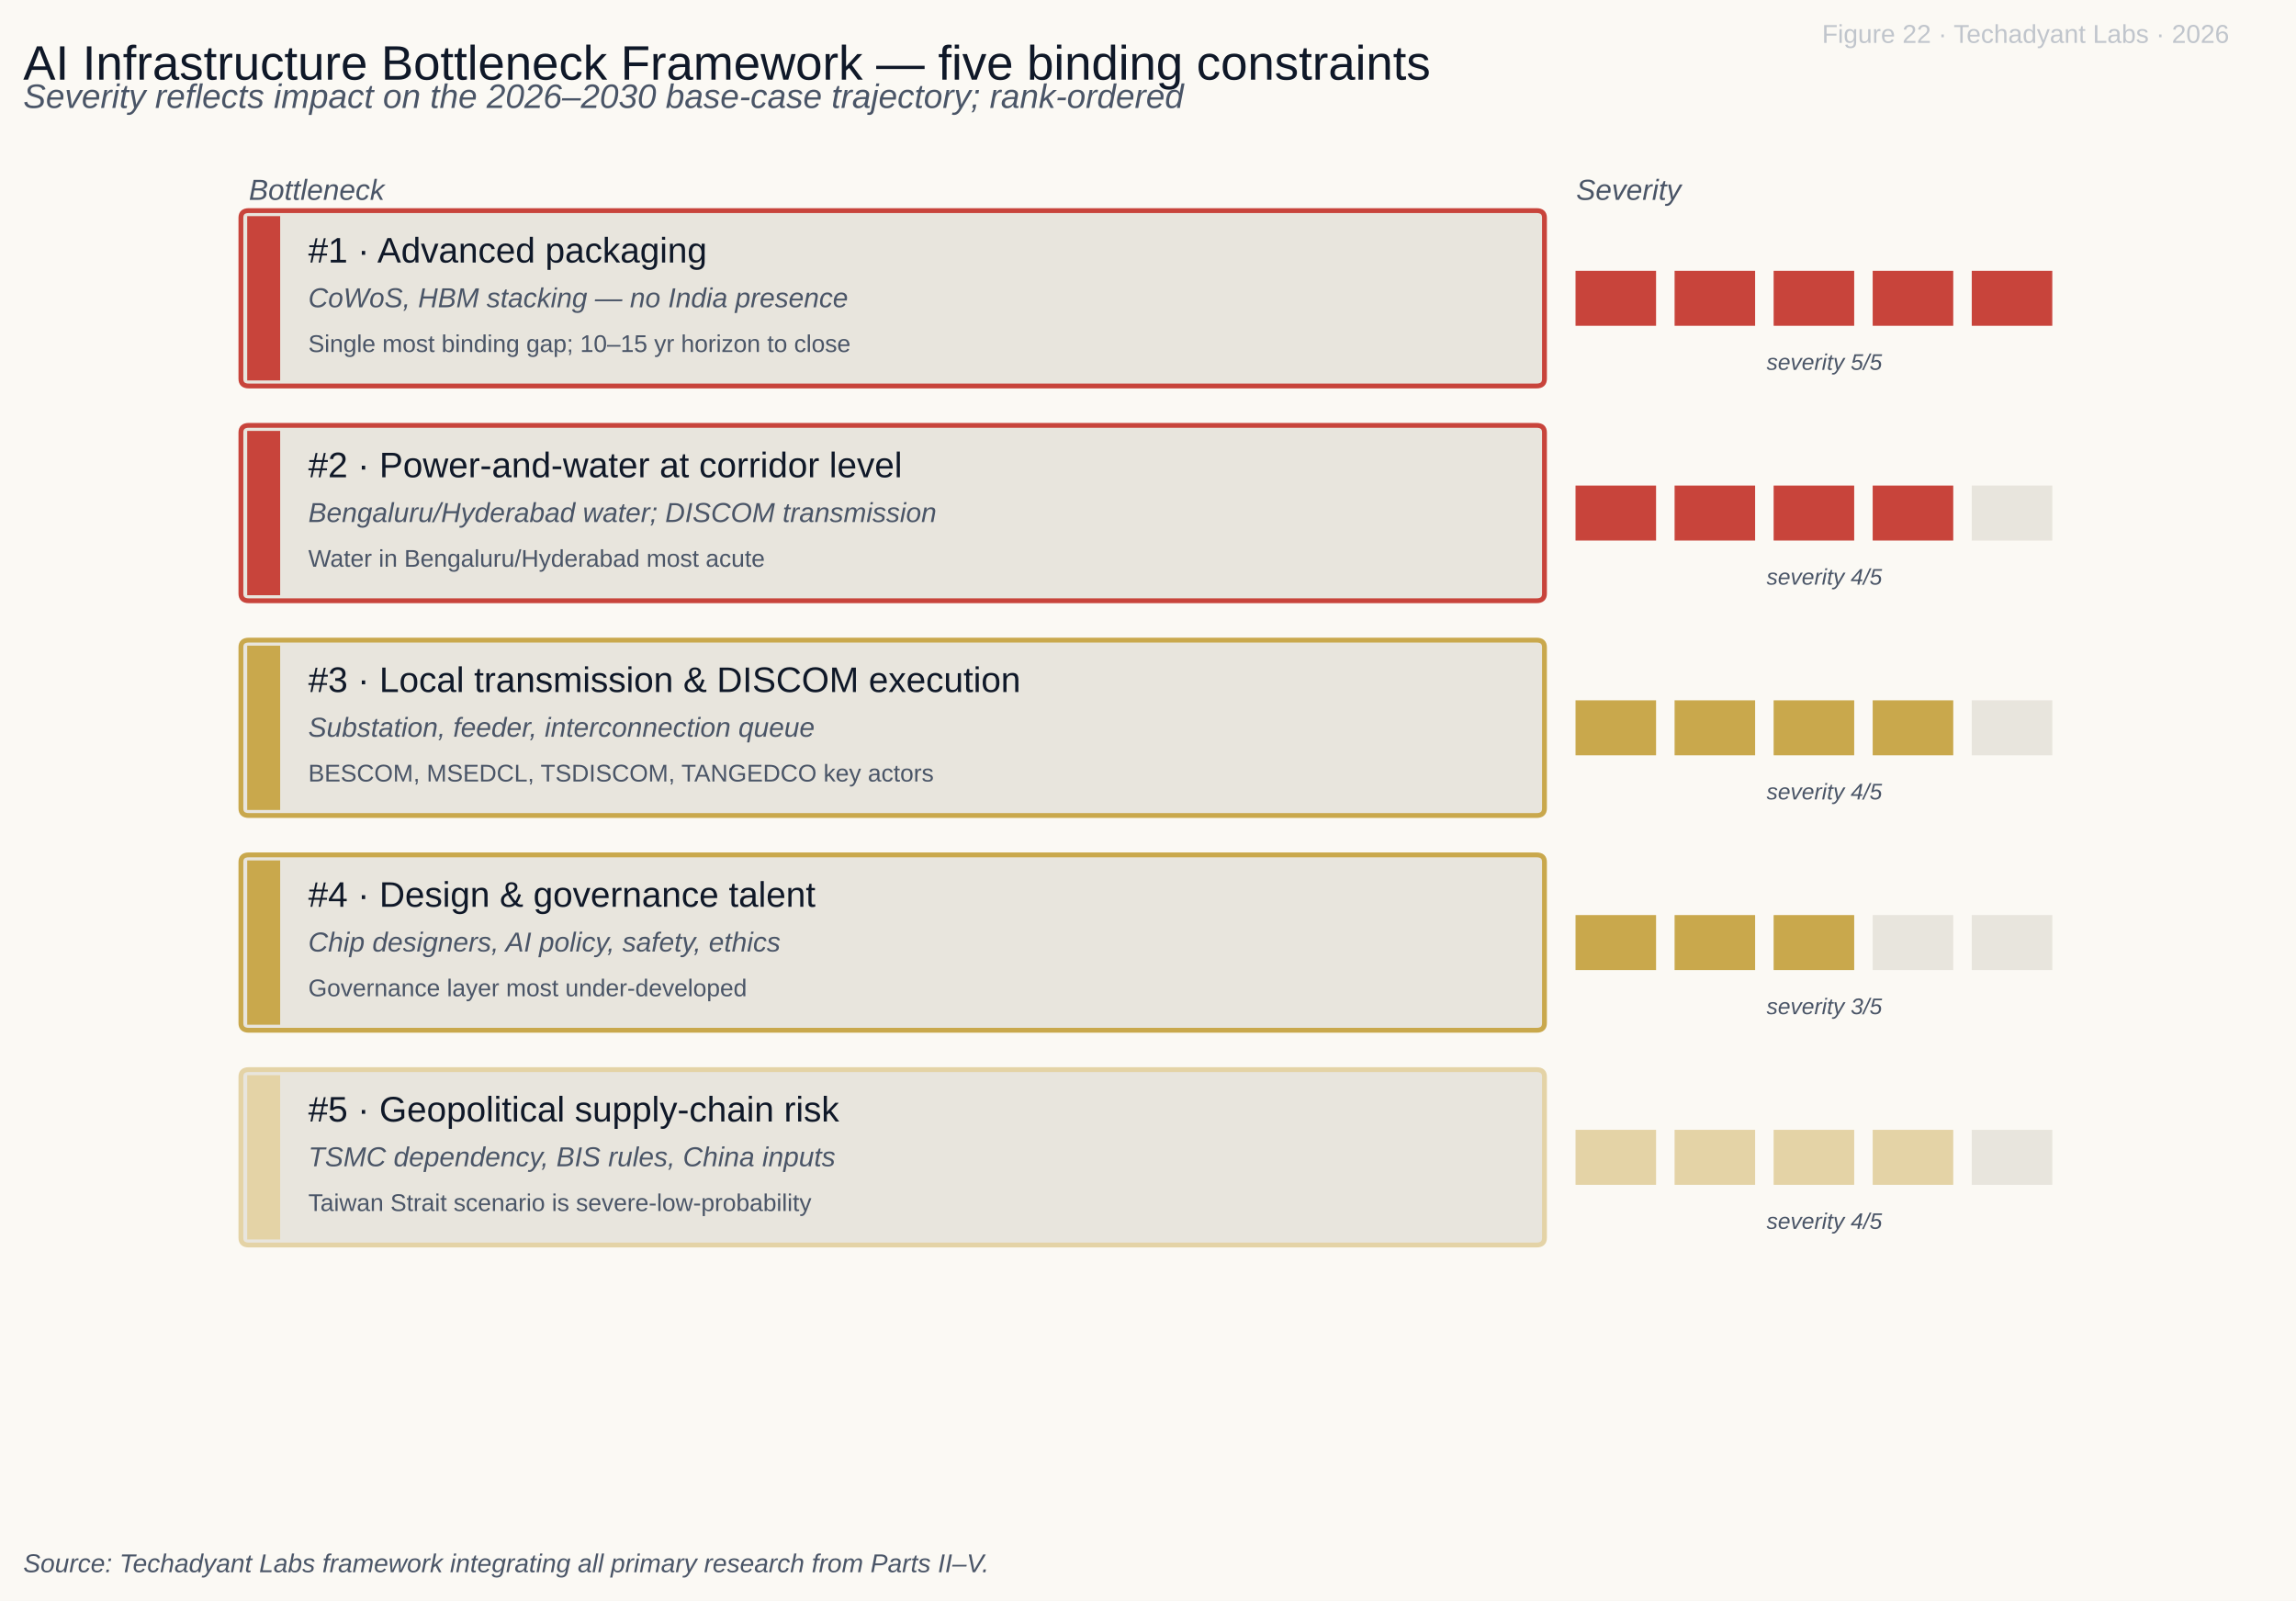
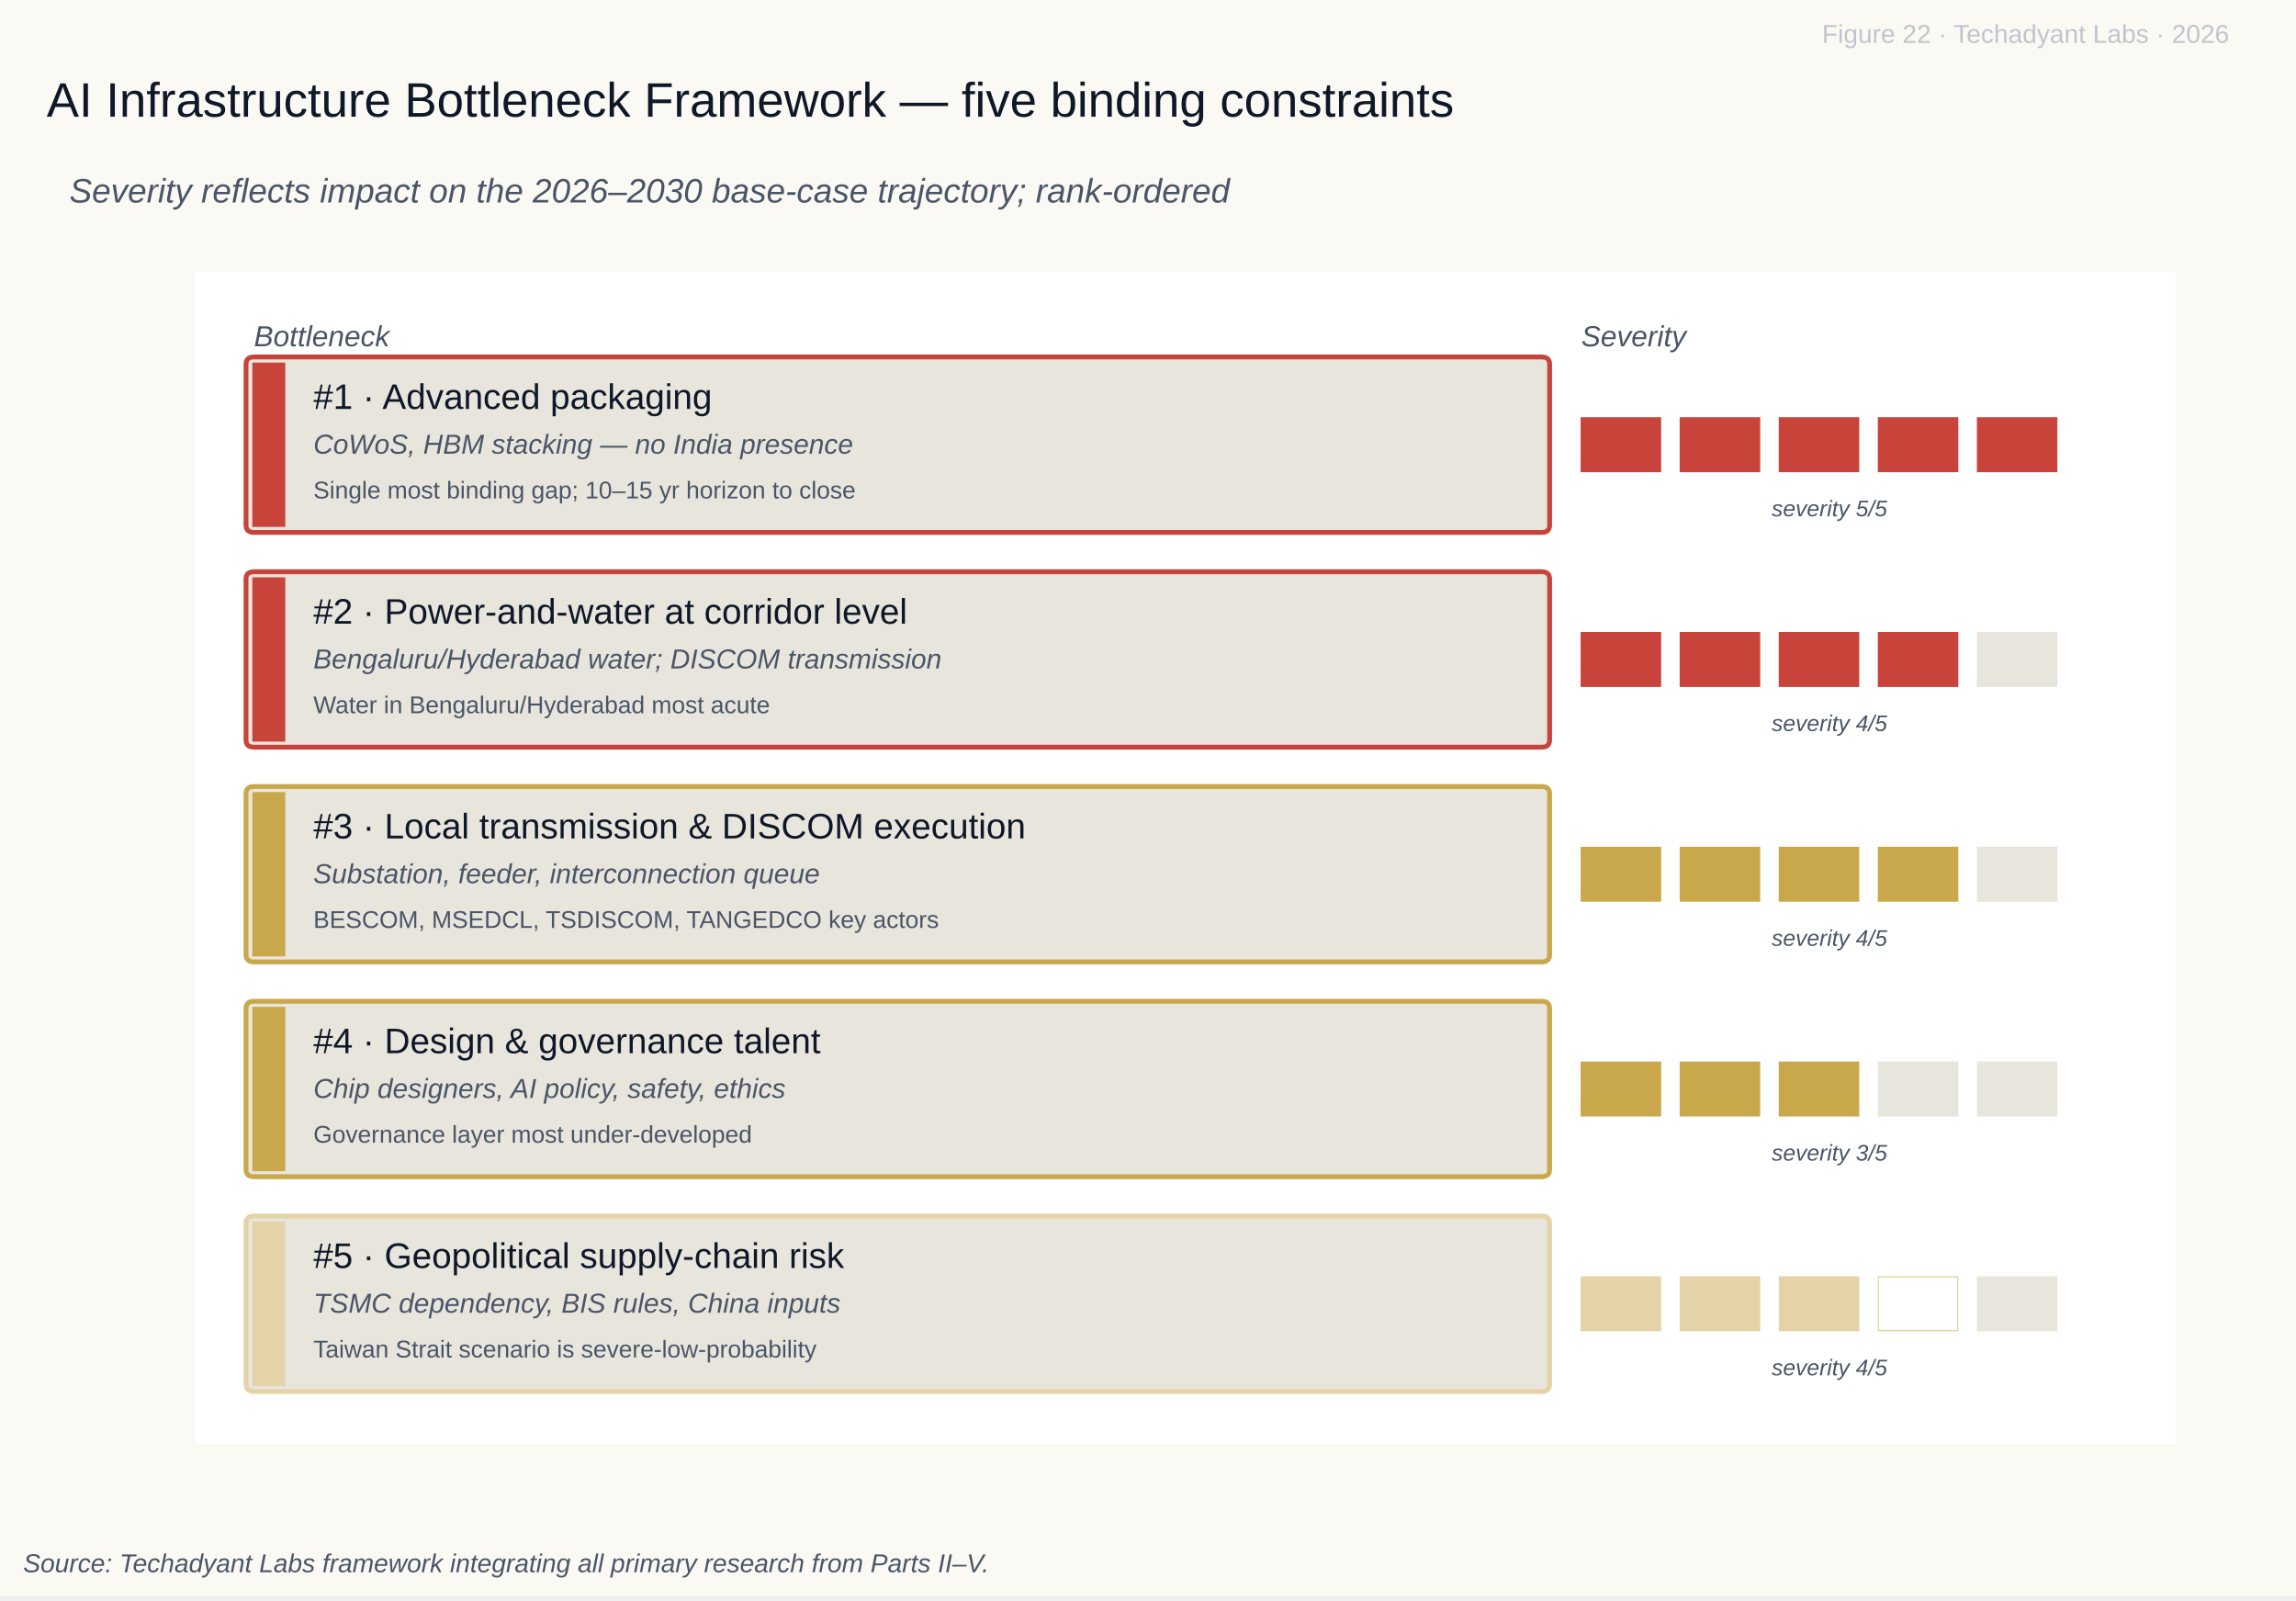
- <svg xmlns="http://www.w3.org/2000/svg" width="711.36pt" height="495.902pt" viewBox="0 0 711.36 495.902" version="1.1">
+ <svg xmlns="http://www.w3.org/2000/svg" version="1.1" viewBox="0 0 711.36 495.9">
  <defs>
-     <style type="text/css">*{stroke-linejoin: round; stroke-linecap: butt}</style>
+     <style>
+       .st0, .st1, .st2, .st3 {
+         fill: #e8e5dd;
+       }
+ 
+       .st0, .st1, .st3 {
+         stroke-width: 1.5px;
+       }
+ 
+       .st0, .st4, .st5 {
+         stroke: #c9a84c;
+       }
+ 
+       .st1, .st6, .st7, .st8 {
+         stroke: #e4d3a6;
+       }
+ 
+       .st6, .st7 {
+         fill: #e4d3a6;
+       }
+ 
+       .st2 {
+         stroke: #e8e5dd;
+       }
+ 
+       .st2, .st7, .st4, .st9, .st8 {
+         stroke-width: .4px;
+       }
+ 
+       .st10 {
+         font-size: 11px;
+       }
+ 
+       .st10, .st11, .st12, .st13, .st14, .st15, .st16, .st17, .st18 {
+         isolation: isolate;
+       }
+ 
+       .st10, .st12, .st13, .st14 {
+         font-family: ArialMT, Arial;
+       }
+ 
+       .st10, .st13 {
+         fill: #0f1828;
+       }
+ 
+       .st19 {
+         fill: #fbf9f4;
+       }
+ 
+       .st20, .st8 {
+         fill: #fff;
+       }
+ 
+       .st11, .st12 {
+         font-size: 8px;
+       }
+ 
+       .st11, .st14, .st15, .st16, .st17, .st18 {
+         fill: #4a5567;
+       }
+ 
+       .st11, .st15, .st16, .st17, .st18 {
+         font-family: Arial-ItalicMT, Arial;
+         font-style: italic;
+       }
+ 
+       .st21, .st9 {
+         fill: #c8443b;
+       }
+ 
+       .st21, .st9, .st3 {
+         stroke: #c8443b;
+       }
+ 
+       .st12 {
+         fill: #c0c5cc;
+       }
+ 
+       .st22 {
+         fill: none;
+       }
+ 
+       .st4, .st5 {
+         fill: #c9a84c;
+       }
+ 
+       .st13 {
+         font-size: 15px;
+       }
+ 
+       .st14 {
+         font-size: 7.5px;
+       }
+ 
+       .st15 {
+         font-size: 9px;
+       }
+ 
+       .st16 {
+         font-size: 8.5px;
+       }
+ 
+       .st17 {
+         font-size: 7px;
+       }
+ 
+       .st18 {
+         font-size: 10.5px;
+       }
+     </style>
  </defs>
-   <g id="figure_1">
-     <g id="patch_1">
-       <path d="M 0 495.902  L 711.36 495.902  L 711.36 0  L 0 0  z " style="fill: #fbf9f4" />
-     </g>
-     <g id="axes_1">
-       <g id="patch_2">
-         <path d="M 77.094 119.572  L 476.064 119.572  Q 478.519 119.572 478.519 117.355  L 478.519 67.459  Q 478.519 65.241 476.064 65.241  L 77.094 65.241  Q 74.639 65.241 74.639 67.459  L 74.639 117.355  Q 74.639 119.572 77.094 119.572  z " clip-path="url(#pc94c2e6623)" style="fill: #e8e5dd; stroke: #c8443b; stroke-width: 1.5; stroke-linejoin: miter" />
-       </g>
-       <g id="patch_3">
-         <path d="M 77.094 117.355  L 86.301 117.355  L 86.301 67.459  L 77.094 67.459  z " clip-path="url(#pc94c2e6623)" style="fill: #c8443b; stroke: #c8443b; stroke-linejoin: miter" />
-       </g>
-       <g id="patch_4">
-         <path d="M 488.34 100.723  L 512.892 100.723  L 512.892 84.091  L 488.34 84.091  z " clip-path="url(#pc94c2e6623)" style="fill: #c8443b; stroke: #c8443b; stroke-width: 0.4; stroke-linejoin: miter" />
-       </g>
-       <g id="patch_5">
-         <path d="M 519.03 100.723  L 543.582 100.723  L 543.582 84.091  L 519.03 84.091  z " clip-path="url(#pc94c2e6623)" style="fill: #c8443b; stroke: #c8443b; stroke-width: 0.4; stroke-linejoin: miter" />
-       </g>
-       <g id="patch_6">
-         <path d="M 549.72 100.723  L 574.272 100.723  L 574.272 84.091  L 549.72 84.091  z " clip-path="url(#pc94c2e6623)" style="fill: #c8443b; stroke: #c8443b; stroke-width: 0.4; stroke-linejoin: miter" />
-       </g>
-       <g id="patch_7">
-         <path d="M 580.41 100.723  L 604.962 100.723  L 604.962 84.091  L 580.41 84.091  z " clip-path="url(#pc94c2e6623)" style="fill: #c8443b; stroke: #c8443b; stroke-width: 0.4; stroke-linejoin: miter" />
-       </g>
-       <g id="patch_8">
-         <path d="M 611.1 100.723  L 635.652 100.723  L 635.652 84.091  L 611.1 84.091  z " clip-path="url(#pc94c2e6623)" style="fill: #c8443b; stroke: #c8443b; stroke-width: 0.4; stroke-linejoin: miter" />
-       </g>
-       <g id="patch_9">
-         <path d="M 77.094 186.1  L 476.064 186.1  Q 478.519 186.1 478.519 183.883  L 478.519 133.987  Q 478.519 131.769 476.064 131.769  L 77.094 131.769  Q 74.639 131.769 74.639 133.987  L 74.639 183.883  Q 74.639 186.1 77.094 186.1  z " clip-path="url(#pc94c2e6623)" style="fill: #e8e5dd; stroke: #c8443b; stroke-width: 1.5; stroke-linejoin: miter" />
-       </g>
-       <g id="patch_10">
-         <path d="M 77.094 183.883  L 86.301 183.883  L 86.301 133.987  L 77.094 133.987  z " clip-path="url(#pc94c2e6623)" style="fill: #c8443b; stroke: #c8443b; stroke-linejoin: miter" />
-       </g>
-       <g id="patch_11">
-         <path d="M 488.34 167.251  L 512.892 167.251  L 512.892 150.619  L 488.34 150.619  z " clip-path="url(#pc94c2e6623)" style="fill: #c8443b; stroke: #c8443b; stroke-width: 0.4; stroke-linejoin: miter" />
-       </g>
-       <g id="patch_12">
-         <path d="M 519.03 167.251  L 543.582 167.251  L 543.582 150.619  L 519.03 150.619  z " clip-path="url(#pc94c2e6623)" style="fill: #c8443b; stroke: #c8443b; stroke-width: 0.4; stroke-linejoin: miter" />
-       </g>
-       <g id="patch_13">
-         <path d="M 549.72 167.251  L 574.272 167.251  L 574.272 150.619  L 549.72 150.619  z " clip-path="url(#pc94c2e6623)" style="fill: #c8443b; stroke: #c8443b; stroke-width: 0.4; stroke-linejoin: miter" />
-       </g>
-       <g id="patch_14">
-         <path d="M 580.41 167.251  L 604.962 167.251  L 604.962 150.619  L 580.41 150.619  z " clip-path="url(#pc94c2e6623)" style="fill: #c8443b; stroke: #c8443b; stroke-width: 0.4; stroke-linejoin: miter" />
-       </g>
-       <g id="patch_15">
-         <path d="M 611.1 167.251  L 635.652 167.251  L 635.652 150.619  L 611.1 150.619  z " clip-path="url(#pc94c2e6623)" style="fill: #e8e5dd; stroke: #e8e5dd; stroke-width: 0.4; stroke-linejoin: miter" />
-       </g>
-       <g id="patch_16">
-         <path d="M 77.094 252.628  L 476.064 252.628  Q 478.519 252.628 478.519 250.411  L 478.519 200.515  Q 478.519 198.297 476.064 198.297  L 77.094 198.297  Q 74.639 198.297 74.639 200.515  L 74.639 250.411  Q 74.639 252.628 77.094 252.628  z " clip-path="url(#pc94c2e6623)" style="fill: #e8e5dd; stroke: #c9a84c; stroke-width: 1.5; stroke-linejoin: miter" />
-       </g>
-       <g id="patch_17">
-         <path d="M 77.094 250.411  L 86.301 250.411  L 86.301 200.515  L 77.094 200.515  z " clip-path="url(#pc94c2e6623)" style="fill: #c9a84c; stroke: #c9a84c; stroke-linejoin: miter" />
-       </g>
-       <g id="patch_18">
-         <path d="M 488.34 233.779  L 512.892 233.779  L 512.892 217.147  L 488.34 217.147  z " clip-path="url(#pc94c2e6623)" style="fill: #c9a84c; stroke: #c9a84c; stroke-width: 0.4; stroke-linejoin: miter" />
-       </g>
-       <g id="patch_19">
-         <path d="M 519.03 233.779  L 543.582 233.779  L 543.582 217.147  L 519.03 217.147  z " clip-path="url(#pc94c2e6623)" style="fill: #c9a84c; stroke: #c9a84c; stroke-width: 0.4; stroke-linejoin: miter" />
-       </g>
-       <g id="patch_20">
-         <path d="M 549.72 233.779  L 574.272 233.779  L 574.272 217.147  L 549.72 217.147  z " clip-path="url(#pc94c2e6623)" style="fill: #c9a84c; stroke: #c9a84c; stroke-width: 0.4; stroke-linejoin: miter" />
-       </g>
-       <g id="patch_21">
-         <path d="M 580.41 233.779  L 604.962 233.779  L 604.962 217.147  L 580.41 217.147  z " clip-path="url(#pc94c2e6623)" style="fill: #c9a84c; stroke: #c9a84c; stroke-width: 0.4; stroke-linejoin: miter" />
-       </g>
-       <g id="patch_22">
-         <path d="M 611.1 233.779  L 635.652 233.779  L 635.652 217.147  L 611.1 217.147  z " clip-path="url(#pc94c2e6623)" style="fill: #e8e5dd; stroke: #e8e5dd; stroke-width: 0.4; stroke-linejoin: miter" />
-       </g>
-       <g id="patch_23">
-         <path d="M 77.094 319.156  L 476.064 319.156  Q 478.519 319.156 478.519 316.939  L 478.519 267.043  Q 478.519 264.825 476.064 264.825  L 77.094 264.825  Q 74.639 264.825 74.639 267.043  L 74.639 316.939  Q 74.639 319.156 77.094 319.156  z " clip-path="url(#pc94c2e6623)" style="fill: #e8e5dd; stroke: #c9a84c; stroke-width: 1.5; stroke-linejoin: miter" />
-       </g>
-       <g id="patch_24">
-         <path d="M 77.094 316.939  L 86.301 316.939  L 86.301 267.043  L 77.094 267.043  z " clip-path="url(#pc94c2e6623)" style="fill: #c9a84c; stroke: #c9a84c; stroke-linejoin: miter" />
-       </g>
-       <g id="patch_25">
-         <path d="M 488.34 300.307  L 512.892 300.307  L 512.892 283.675  L 488.34 283.675  z " clip-path="url(#pc94c2e6623)" style="fill: #c9a84c; stroke: #c9a84c; stroke-width: 0.4; stroke-linejoin: miter" />
-       </g>
-       <g id="patch_26">
-         <path d="M 519.03 300.307  L 543.582 300.307  L 543.582 283.675  L 519.03 283.675  z " clip-path="url(#pc94c2e6623)" style="fill: #c9a84c; stroke: #c9a84c; stroke-width: 0.4; stroke-linejoin: miter" />
-       </g>
-       <g id="patch_27">
-         <path d="M 549.72 300.307  L 574.272 300.307  L 574.272 283.675  L 549.72 283.675  z " clip-path="url(#pc94c2e6623)" style="fill: #c9a84c; stroke: #c9a84c; stroke-width: 0.4; stroke-linejoin: miter" />
-       </g>
-       <g id="patch_28">
-         <path d="M 580.41 300.307  L 604.962 300.307  L 604.962 283.675  L 580.41 283.675  z " clip-path="url(#pc94c2e6623)" style="fill: #e8e5dd; stroke: #e8e5dd; stroke-width: 0.4; stroke-linejoin: miter" />
-       </g>
-       <g id="patch_29">
-         <path d="M 611.1 300.307  L 635.652 300.307  L 635.652 283.675  L 611.1 283.675  z " clip-path="url(#pc94c2e6623)" style="fill: #e8e5dd; stroke: #e8e5dd; stroke-width: 0.4; stroke-linejoin: miter" />
-       </g>
-       <g id="patch_30">
-         <path d="M 77.094 385.684  L 476.064 385.684  Q 478.519 385.684 478.519 383.467  L 478.519 333.571  Q 478.519 331.353 476.064 331.353  L 77.094 331.353  Q 74.639 331.353 74.639 333.571  L 74.639 383.467  Q 74.639 385.684 77.094 385.684  z " clip-path="url(#pc94c2e6623)" style="fill: #e8e5dd; stroke: #e4d3a6; stroke-width: 1.5; stroke-linejoin: miter" />
-       </g>
-       <g id="patch_31">
-         <path d="M 77.094 383.467  L 86.301 383.467  L 86.301 333.571  L 77.094 333.571  z " clip-path="url(#pc94c2e6623)" style="fill: #e4d3a6; stroke: #e4d3a6; stroke-linejoin: miter" />
-       </g>
-       <g id="patch_32">
-         <path d="M 488.34 366.835  L 512.892 366.835  L 512.892 350.203  L 488.34 350.203  z " clip-path="url(#pc94c2e6623)" style="fill: #e4d3a6; stroke: #e4d3a6; stroke-width: 0.4; stroke-linejoin: miter" />
-       </g>
-       <g id="patch_33">
-         <path d="M 519.03 366.835  L 543.582 366.835  L 543.582 350.203  L 519.03 350.203  z " clip-path="url(#pc94c2e6623)" style="fill: #e4d3a6; stroke: #e4d3a6; stroke-width: 0.4; stroke-linejoin: miter" />
-       </g>
-       <g id="patch_34">
-         <path d="M 549.72 366.835  L 574.272 366.835  L 574.272 350.203  L 549.72 350.203  z " clip-path="url(#pc94c2e6623)" style="fill: #e4d3a6; stroke: #e4d3a6; stroke-width: 0.4; stroke-linejoin: miter" />
-       </g>
-       <g id="patch_35">
-         <path d="M 580.41 366.835  L 604.962 366.835  L 604.962 350.203  L 580.41 350.203  z " clip-path="url(#pc94c2e6623)" style="fill: #e4d3a6; stroke: #e4d3a6; stroke-width: 0.4; stroke-linejoin: miter" />
-       </g>
-       <g id="patch_36">
-         <path d="M 611.1 366.835  L 635.652 366.835  L 635.652 350.203  L 611.1 350.203  z " clip-path="url(#pc94c2e6623)" style="fill: #e8e5dd; stroke: #e8e5dd; stroke-width: 0.4; stroke-linejoin: miter" />
-       </g>
-       <g id="text_1">
-         <text x="95.51" y="81.32" font-family="Arial, Helvetica, sans-serif" font-size="11.0" fill="#0f1828">#1  ·  Advanced packaging</text>
-       </g>
-       <g id="text_2">
-         <text x="95.51" y="95.18" font-family="Arial, Helvetica, sans-serif" font-size="8.5" font-style="italic" fill="#4a5567">CoWoS, HBM stacking — no India presence</text>
-       </g>
-       <g id="text_3">
-         <text x="95.51" y="109.04" font-family="Arial, Helvetica, sans-serif" font-size="7.5" fill="#4a5567">Single most binding gap; 10–15 yr horizon to close</text>
-       </g>
-       <g id="text_4">
-         <text x="547.33" y="114.58" font-family="Arial, Helvetica, sans-serif" font-size="7.0" font-style="italic" fill="#4a5567">severity 5/5</text>
-       </g>
-       <g id="text_5">
-         <text x="95.51" y="147.85" font-family="Arial, Helvetica, sans-serif" font-size="11.0" fill="#0f1828">#2  ·  Power-and-water at corridor level</text>
-       </g>
-       <g id="text_6">
-         <text x="95.51" y="161.71" font-family="Arial, Helvetica, sans-serif" font-size="8.5" font-style="italic" fill="#4a5567">Bengaluru/Hyderabad water; DISCOM transmission</text>
-       </g>
-       <g id="text_7">
-         <text x="95.51" y="175.57" font-family="Arial, Helvetica, sans-serif" font-size="7.5" fill="#4a5567">Water in Bengaluru/Hyderabad most acute</text>
-       </g>
-       <g id="text_8">
-         <text x="547.33" y="181.11" font-family="Arial, Helvetica, sans-serif" font-size="7.0" font-style="italic" fill="#4a5567">severity 4/5</text>
-       </g>
-       <g id="text_9">
-         <text x="95.51" y="214.37" font-family="Arial, Helvetica, sans-serif" font-size="11.0" fill="#0f1828">#3  ·  Local transmission &amp; DISCOM execution</text>
-       </g>
-       <g id="text_10">
-         <text x="95.51" y="228.23" font-family="Arial, Helvetica, sans-serif" font-size="8.5" font-style="italic" fill="#4a5567">Substation, feeder, interconnection queue</text>
-       </g>
-       <g id="text_11">
-         <text x="95.51" y="242.09" font-family="Arial, Helvetica, sans-serif" font-size="7.5" fill="#4a5567">BESCOM, MSEDCL, TSDISCOM, TANGEDCO key actors</text>
-       </g>
-       <g id="text_12">
-         <text x="547.33" y="247.64" font-family="Arial, Helvetica, sans-serif" font-size="7.0" font-style="italic" fill="#4a5567">severity 4/5</text>
-       </g>
-       <g id="text_13">
-         <text x="95.51" y="280.90" font-family="Arial, Helvetica, sans-serif" font-size="11.0" fill="#0f1828">#4  ·  Design &amp; governance talent</text>
-       </g>
-       <g id="text_14">
-         <text x="95.51" y="294.76" font-family="Arial, Helvetica, sans-serif" font-size="8.5" font-style="italic" fill="#4a5567">Chip designers, AI policy, safety, ethics</text>
-       </g>
-       <g id="text_15">
-         <text x="95.51" y="308.62" font-family="Arial, Helvetica, sans-serif" font-size="7.5" fill="#4a5567">Governance layer most under-developed</text>
-       </g>
-       <g id="text_16">
-         <text x="547.33" y="314.17" font-family="Arial, Helvetica, sans-serif" font-size="7.0" font-style="italic" fill="#4a5567">severity 3/5</text>
-       </g>
-       <g id="text_17">
-         <text x="95.51" y="347.43" font-family="Arial, Helvetica, sans-serif" font-size="11.0" fill="#0f1828">#5  ·  Geopolitical supply-chain risk</text>
-       </g>
-       <g id="text_18">
-         <text x="95.51" y="361.29" font-family="Arial, Helvetica, sans-serif" font-size="8.5" font-style="italic" fill="#4a5567">TSMC dependency, BIS rules, China inputs</text>
-       </g>
-       <g id="text_19">
-         <text x="95.51" y="375.15" font-family="Arial, Helvetica, sans-serif" font-size="7.5" fill="#4a5567">Taiwan Strait scenario is severe-low-probability</text>
-       </g>
-       <g id="text_20">
-         <text x="547.33" y="380.69" font-family="Arial, Helvetica, sans-serif" font-size="7.0" font-style="italic" fill="#4a5567">severity 4/5</text>
-       </g>
-       <g id="text_21">
-         <text x="488.34" y="61.91" font-family="Arial, Helvetica, sans-serif" font-size="9.0" font-style="italic" fill="#4a5567">Severity</text>
-       </g>
-       <g id="text_22">
-         <text x="77.09" y="61.91" font-family="Arial, Helvetica, sans-serif" font-size="9.0" font-style="italic" fill="#4a5567">Bottleneck</text>
-       </g>
-     </g>
-     <g id="text_23">
-       <text x="7.20" y="24.68" font-family="Arial, Helvetica, sans-serif" font-size="15.0" fill="#0f1828">AI Infrastructure Bottleneck Framework — five binding constraints</text>
-     </g>
-     <g id="text_24">
-       <text x="7.20" y="33.44" font-family="Arial, Helvetica, sans-serif" font-size="10.5" font-style="italic" fill="#4a5567">Severity reflects impact on the 2026–2030 base-case trajectory; rank-ordered</text>
-     </g>
-     <g id="text_25">
-       <text x="564.51" y="13.28" font-family="Arial, Helvetica, sans-serif" font-size="8.0" fill="#c0c5cc">Figure 22 · Techadyant Labs · 2026</text>
-     </g>
-     <g id="text_26">
-       <text x="7.20" y="487.04" font-family="Arial, Helvetica, sans-serif" font-size="8.0" font-style="italic" fill="#4a5567">Source: Techadyant Labs framework integrating all primary research from Parts II–V.</text>
-     </g>
+   <g id="Layer_2">
+     <path class="st19" d="M0,494.41h711.36V-1.49H0v495.9Z" />
  </g>
-   <defs>
-     <clipPath id="pc94c2e6623">
-       <rect x="58.68" y="53.599" width="613.8" height="388.08" />
-     </clipPath>
-   </defs>
+   <g id="Layer_1">
+     <rect class="st20" x="60.26" y="84.25" width="613.8" height="363" />
+     <path class="st8" d="M581.99,412.2h24.55v-16.63h-24.55v16.63Z" />
+     <rect class="st22" x="60.26" y="98.96" width="613.8" height="388.08" />
+     <path class="st3" d="M78.68,164.93h398.97c1.64,0,2.46-.74,2.46-2.22v-49.9c0-1.48-.82-2.22-2.46-2.22H78.68c-1.64,0-2.46.74-2.46,2.22v49.9c0,1.48.82,2.22,2.46,2.22Z" />
+     <rect class="st22" x="60.26" y="98.96" width="613.8" height="388.08" />
+     <path class="st21" d="M78.68,162.72h9.21v-49.9h-9.21v49.9Z" />
+     <rect class="st22" x="60.26" y="98.96" width="613.8" height="388.08" />
+     <path class="st9" d="M489.92,146.08h24.55v-16.63h-24.55v16.63Z" />
+     <rect class="st22" x="60.26" y="98.96" width="613.8" height="388.08" />
+     <path class="st9" d="M520.61,146.08h24.55v-16.63h-24.55v16.63Z" />
+     <rect class="st22" x="60.26" y="98.96" width="613.8" height="388.08" />
+     <path class="st9" d="M551.3,146.08h24.55v-16.63h-24.55v16.63Z" />
+     <rect class="st22" x="60.26" y="98.96" width="613.8" height="388.08" />
+     <path class="st9" d="M581.99,146.08h24.55v-16.63h-24.55v16.63Z" />
+     <rect class="st22" x="60.26" y="98.96" width="613.8" height="388.08" />
+     <path class="st9" d="M612.68,146.08h24.55v-16.63h-24.55v16.63Z" />
+     <rect class="st22" x="60.26" y="98.96" width="613.8" height="388.08" />
+     <path class="st3" d="M78.68,231.46h398.97c1.64,0,2.46-.74,2.46-2.22v-49.9c0-1.48-.82-2.22-2.46-2.22H78.68c-1.64,0-2.46.74-2.46,2.22v49.9c0,1.48.82,2.22,2.46,2.22Z" />
+     <rect class="st22" x="60.26" y="98.96" width="613.8" height="388.08" />
+     <path class="st21" d="M78.68,229.24h9.21v-49.9h-9.21v49.9Z" />
+     <rect class="st22" x="60.26" y="98.96" width="613.8" height="388.08" />
+     <path class="st9" d="M489.92,212.61h24.55v-16.63h-24.55v16.63Z" />
+     <rect class="st22" x="60.26" y="98.96" width="613.8" height="388.08" />
+     <path class="st9" d="M520.61,212.61h24.55v-16.63h-24.55v16.63Z" />
+     <rect class="st22" x="60.26" y="98.96" width="613.8" height="388.08" />
+     <path class="st9" d="M551.3,212.61h24.55v-16.63h-24.55v16.63Z" />
+     <rect class="st22" x="60.26" y="98.96" width="613.8" height="388.08" />
+     <path class="st9" d="M581.99,212.61h24.55v-16.63h-24.55v16.63Z" />
+     <rect class="st22" x="60.26" y="98.96" width="613.8" height="388.08" />
+     <path class="st2" d="M612.68,212.61h24.55v-16.63h-24.55v16.63Z" />
+     <rect class="st22" x="60.26" y="98.96" width="613.8" height="388.08" />
+     <path class="st0" d="M78.68,297.99h398.97c1.64,0,2.46-.74,2.46-2.22v-49.9c0-1.48-.82-2.22-2.46-2.22H78.68c-1.64,0-2.46.74-2.46,2.22v49.9c0,1.48.82,2.22,2.46,2.22Z" />
+     <rect class="st22" x="60.26" y="98.96" width="613.8" height="388.08" />
+     <path class="st5" d="M78.68,295.77h9.21v-49.9h-9.21v49.9Z" />
+     <rect class="st22" x="60.26" y="98.96" width="613.8" height="388.08" />
+     <path class="st4" d="M489.92,279.14h24.55v-16.63h-24.55v16.63Z" />
+     <rect class="st22" x="60.26" y="98.96" width="613.8" height="388.08" />
+     <path class="st4" d="M520.61,279.14h24.55v-16.63h-24.55v16.63Z" />
+     <rect class="st22" x="60.26" y="98.96" width="613.8" height="388.08" />
+     <path class="st4" d="M551.3,279.14h24.55v-16.63h-24.55v16.63Z" />
+     <rect class="st22" x="60.26" y="98.96" width="613.8" height="388.08" />
+     <path class="st4" d="M581.99,279.14h24.55v-16.63h-24.55v16.63Z" />
+     <rect class="st22" x="60.26" y="98.96" width="613.8" height="388.08" />
+     <path class="st2" d="M612.68,279.14h24.55v-16.63h-24.55v16.63Z" />
+     <rect class="st22" x="60.26" y="98.96" width="613.8" height="388.08" />
+     <path class="st0" d="M78.68,364.52h398.97c1.64,0,2.46-.74,2.46-2.22v-49.9c0-1.48-.82-2.22-2.46-2.22H78.68c-1.64,0-2.46.74-2.46,2.22v49.9c0,1.48.82,2.22,2.46,2.22Z" />
+     <rect class="st22" x="60.26" y="98.96" width="613.8" height="388.08" />
+     <path class="st5" d="M78.68,362.3h9.21v-49.9h-9.21v49.9Z" />
+     <rect class="st22" x="60.26" y="98.96" width="613.8" height="388.08" />
+     <path class="st4" d="M489.92,345.67h24.55v-16.63h-24.55v16.63Z" />
+     <rect class="st22" x="60.26" y="98.96" width="613.8" height="388.08" />
+     <path class="st4" d="M520.61,345.67h24.55v-16.63h-24.55v16.63Z" />
+     <rect class="st22" x="60.26" y="98.96" width="613.8" height="388.08" />
+     <path class="st4" d="M551.3,345.67h24.55v-16.63h-24.55v16.63Z" />
+     <rect class="st22" x="60.26" y="98.96" width="613.8" height="388.08" />
+     <path class="st2" d="M581.99,345.67h24.55v-16.63h-24.55v16.63Z" />
+     <rect class="st22" x="60.26" y="98.96" width="613.8" height="388.08" />
+     <path class="st2" d="M612.68,345.67h24.55v-16.63h-24.55v16.63Z" />
+     <rect class="st22" x="60.26" y="98.96" width="613.8" height="388.08" />
+     <path class="st1" d="M78.68,431.05h398.97c1.64,0,2.46-.74,2.46-2.22v-49.9c0-1.48-.82-2.22-2.46-2.22H78.68c-1.64,0-2.46.74-2.46,2.22v49.9c0,1.48.82,2.22,2.46,2.22Z" />
+     <rect class="st22" x="60.26" y="98.96" width="613.8" height="388.08" />
+     <path class="st6" d="M78.68,428.83h9.21v-49.9h-9.21v49.9Z" />
+     <rect class="st22" x="60.26" y="98.96" width="613.8" height="388.08" />
+     <path class="st7" d="M489.92,412.2h24.55v-16.63h-24.55v16.63Z" />
+     <rect class="st22" x="60.26" y="98.96" width="613.8" height="388.08" />
+     <path class="st7" d="M520.61,412.2h24.55v-16.63h-24.55v16.63Z" />
+     <rect class="st22" x="60.26" y="98.96" width="613.8" height="378.29" />
+     <path class="st7" d="M551.3,412.2h24.55v-16.63h-24.55v16.63Z" />
+     <path class="st2" d="M612.68,412.2h24.55v-16.63h-24.55v16.63Z" />
+     <text class="st10" transform="translate(97.09 126.68)">
+       <tspan x="0" y="0">#1 · Advanced packaging</tspan>
+     </text>
+     <text class="st16" transform="translate(97.09 140.54)">
+       <tspan x="0" y="0">CoWoS, HBM stacking — no India presence</tspan>
+     </text>
+     <text class="st14" transform="translate(97.09 154.4)">
+       <tspan x="0" y="0">Single most binding gap; 10–15 yr horizon to close</tspan>
+     </text>
+     <text class="st17" transform="translate(548.91 159.94)">
+       <tspan x="0" y="0">severity 5/5</tspan>
+     </text>
+     <text class="st10" transform="translate(97.09 193.21)">
+       <tspan x="0" y="0">#2 · Power-and-water at corridor level</tspan>
+     </text>
+     <text class="st16" transform="translate(97.09 207.07)">
+       <tspan x="0" y="0">Bengaluru/Hyderabad water; DISCOM transmission</tspan>
+     </text>
+     <text class="st14" transform="translate(97.09 220.93)">
+       <tspan x="0" y="0">Water in Bengaluru/Hyderabad most acute</tspan>
+     </text>
+     <text class="st17" transform="translate(548.91 226.47)">
+       <tspan x="0" y="0">severity 4/5</tspan>
+     </text>
+     <text class="st10" transform="translate(97.09 259.73)">
+       <tspan x="0" y="0">#3 · Local transmission &amp; DISCOM execution</tspan>
+     </text>
+     <text class="st16" transform="translate(97.09 273.59)">
+       <tspan x="0" y="0">Substation, feeder, interconnection queue</tspan>
+     </text>
+     <text class="st14" transform="translate(97.09 287.45)">
+       <tspan x="0" y="0">BESCOM, MSEDCL, TSDISCOM, TANGEDCO key actors</tspan>
+     </text>
+     <text class="st17" transform="translate(548.91 293)">
+       <tspan x="0" y="0">severity 4/5</tspan>
+     </text>
+     <text class="st10" transform="translate(97.09 326.26)">
+       <tspan x="0" y="0">#4 · Design &amp; governance talent</tspan>
+     </text>
+     <text class="st16" transform="translate(97.09 340.12)">
+       <tspan x="0" y="0">Chip designers, AI policy, safety, ethics</tspan>
+     </text>
+     <text class="st14" transform="translate(97.09 353.98)">
+       <tspan x="0" y="0">Governance layer most under-developed</tspan>
+     </text>
+     <text class="st17" transform="translate(548.91 359.53)">
+       <tspan x="0" y="0">severity 3/5</tspan>
+     </text>
+     <text class="st10" transform="translate(97.09 392.79)">
+       <tspan x="0" y="0">#5 · Geopolitical supply-chain risk</tspan>
+     </text>
+     <text class="st16" transform="translate(97.09 406.65)">
+       <tspan x="0" y="0">TSMC dependency, BIS rules, China inputs</tspan>
+     </text>
+     <text class="st14" transform="translate(97.09 420.51)">
+       <tspan x="0" y="0">Taiwan Strait scenario is severe-low-probability</tspan>
+     </text>
+     <text class="st17" transform="translate(548.91 426.05)">
+       <tspan x="0" y="0">severity 4/5</tspan>
+     </text>
+     <text class="st15" transform="translate(489.92 107.27)">
+       <tspan x="0" y="0">Severity</tspan>
+     </text>
+     <text class="st15" transform="translate(78.67 107.27)">
+       <tspan x="0" y="0">Bottleneck</tspan>
+     </text>
+     <text class="st13" transform="translate(14.46 36.15)">
+       <tspan x="0" y="0">AI Infrastructure Bottleneck Framework — five binding constraints</tspan>
+     </text>
+     <text class="st18" transform="translate(21.49 62.74)">
+       <tspan x="0" y="0">Severity reflects impact on the 2026–2030 base-case trajectory; rank-ordered</tspan>
+     </text>
+     <text class="st12" transform="translate(564.51 13.28)">
+       <tspan x="0" y="0">Figure 22 · Techadyant Labs · 2026</tspan>
+     </text>
+     <text class="st11" transform="translate(7.2 487.04)">
+       <tspan x="0" y="0">Source: Techadyant Labs framework integrating all primary research from Parts II–V.</tspan>
+     </text>
+   </g>
</svg>
